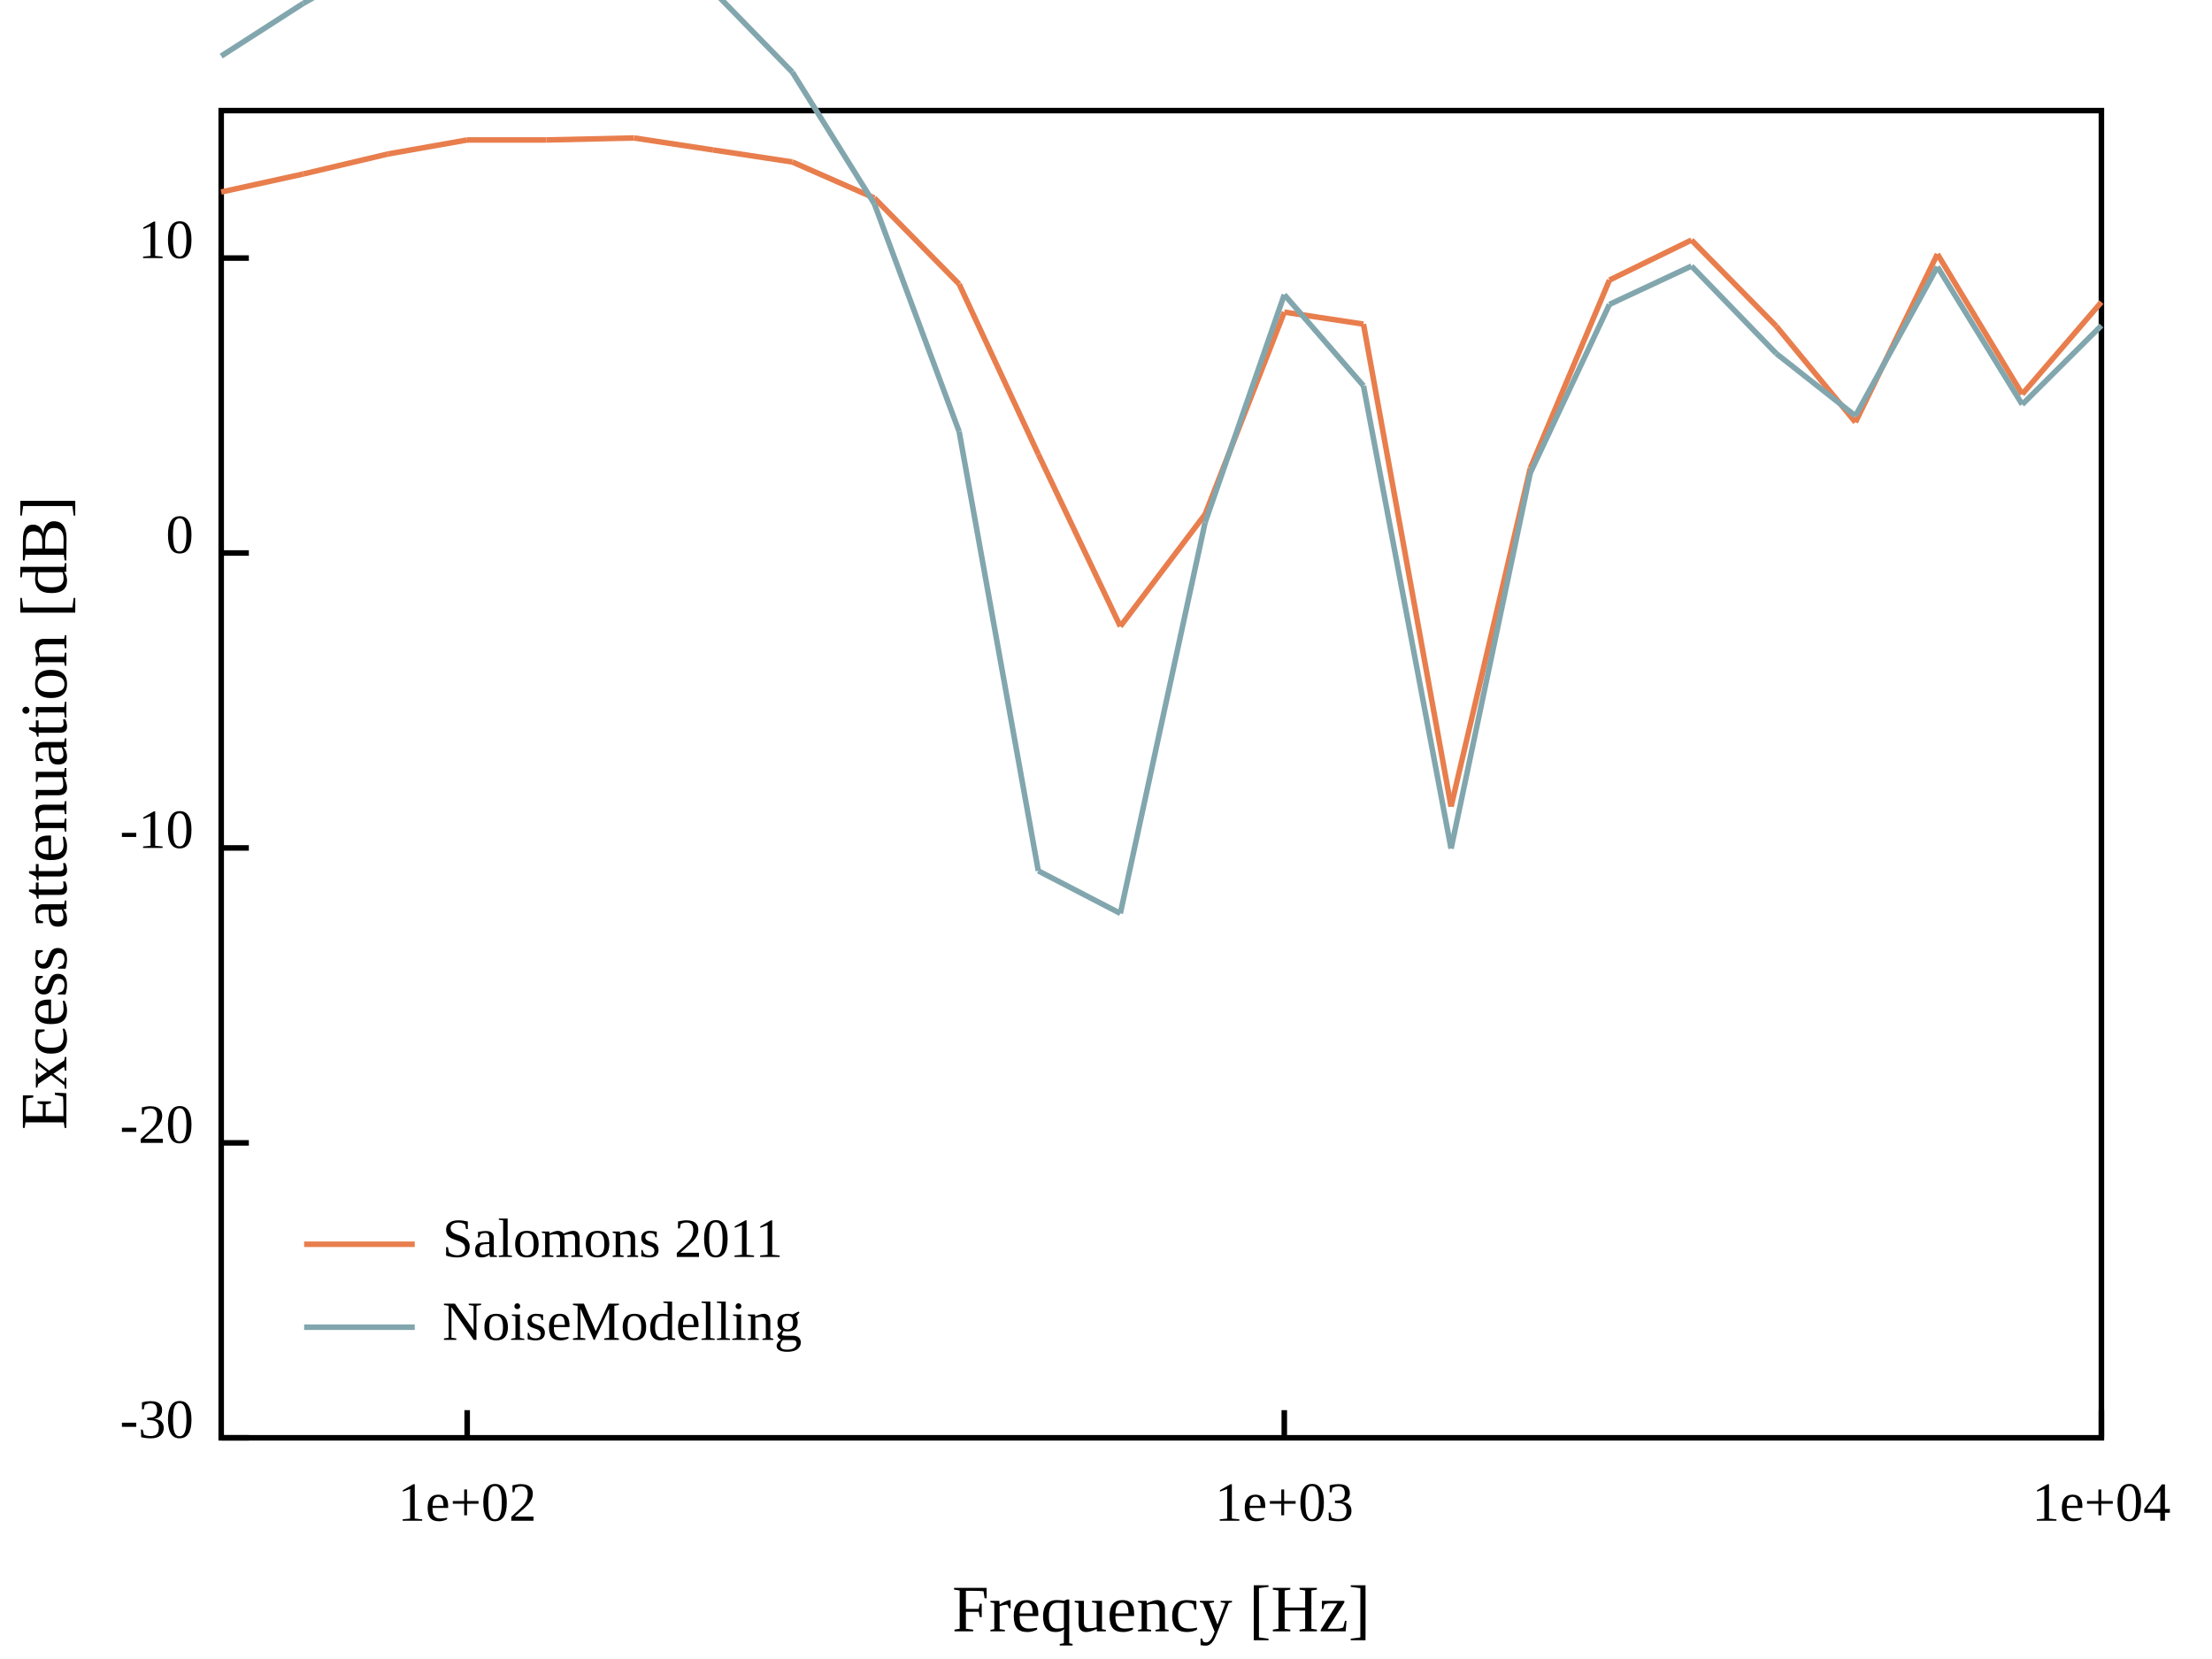
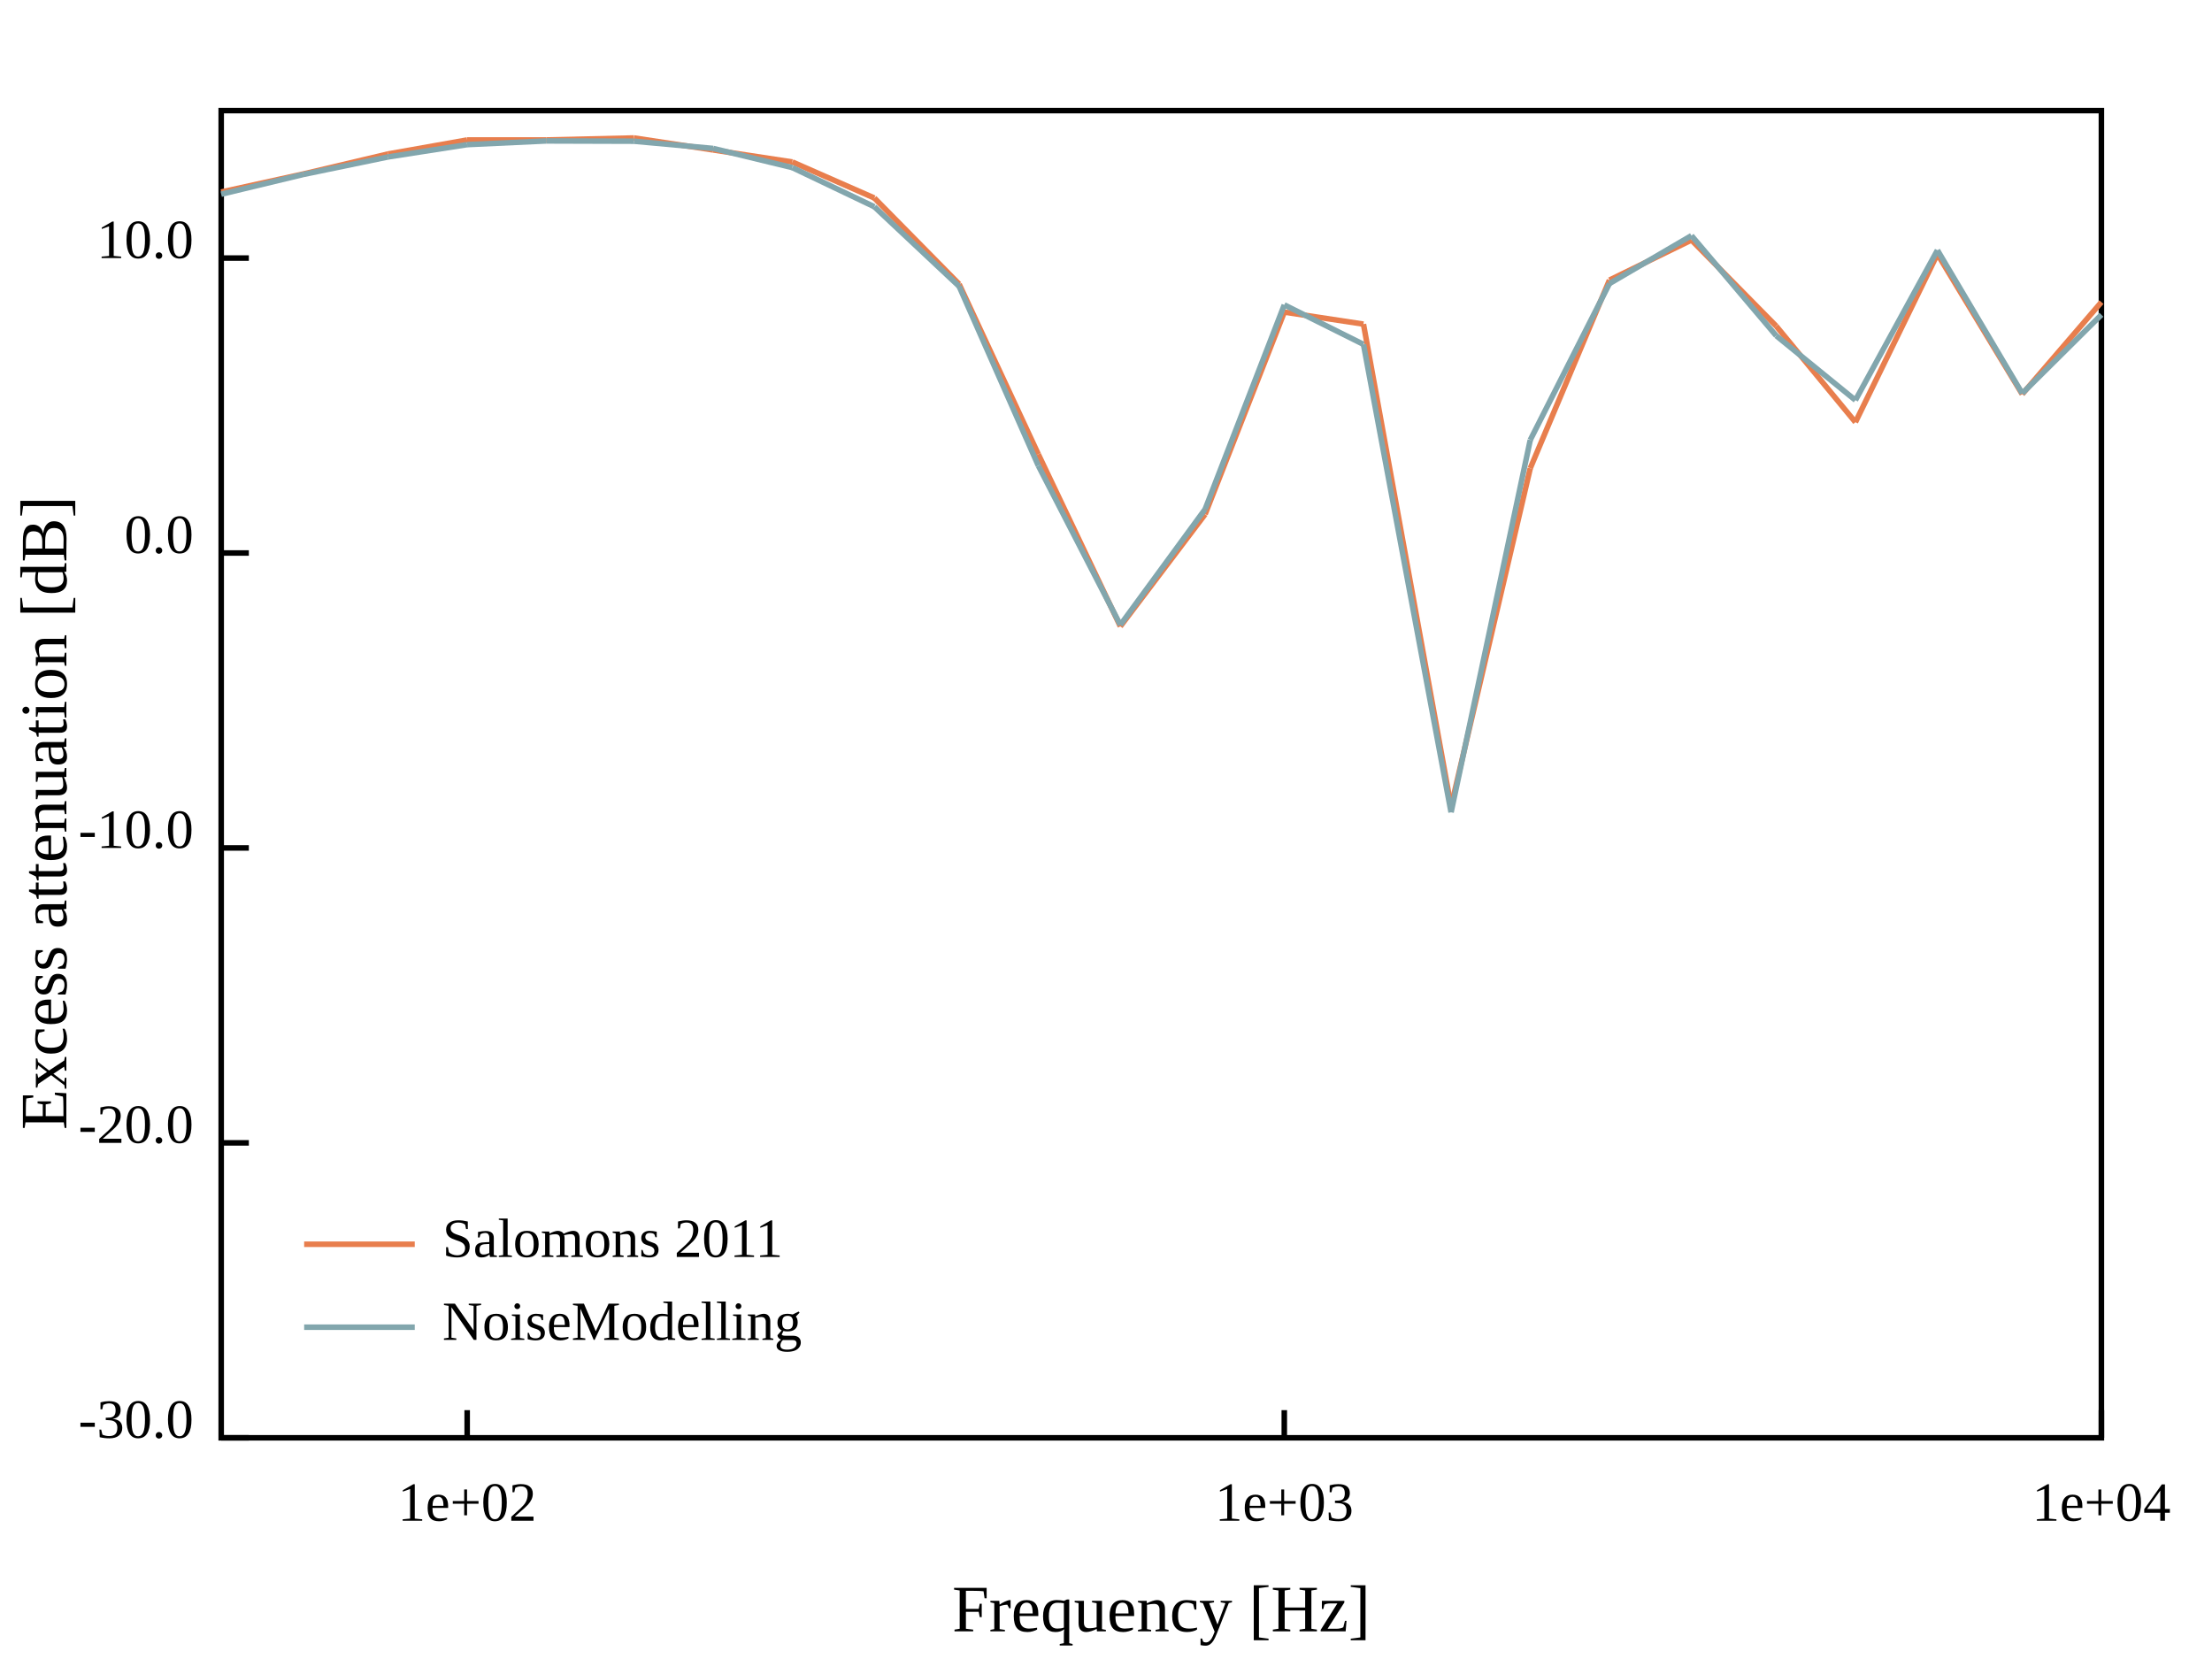
- <svg height="300" width="400">
+ <svg xmlns="http://www.w3.org/2000/svg" height="300" width="400">
  <rect width="400" height="300" x="0" y="0" style="fill:white; stroke:none" />
  <rect width="340" height="240" x="40" y="20" style="fill:none; stroke-width:1;stroke:black" />
  <line x1="40" y1="260" x2="45" y2="260" style="fill:none; stroke-width:1; stroke:black" />
-   <text x="35" y="260" text-anchor="end" style="stroke:none; fill:black; font-size:smaller">-30</text>
+   <text x="35" y="260" text-anchor="end" style="stroke:none; fill:black; font-size:smaller">-30.0</text>
  <line x1="40" y1="206.667" x2="45" y2="206.667" style="fill:none; stroke-width:1; stroke:black" />
-   <text x="35" y="206.667" text-anchor="end" style="stroke:none; fill:black; font-size:smaller">-20</text>
+   <text x="35" y="206.667" text-anchor="end" style="stroke:none; fill:black; font-size:smaller">-20.0</text>
  <line x1="40" y1="153.333" x2="45" y2="153.333" style="fill:none; stroke-width:1; stroke:black" />
-   <text x="35" y="153.333" text-anchor="end" style="stroke:none; fill:black; font-size:smaller">-10</text>
+   <text x="35" y="153.333" text-anchor="end" style="stroke:none; fill:black; font-size:smaller">-10.0</text>
  <line x1="40" y1="100" x2="45" y2="100" style="fill:none; stroke-width:1; stroke:black" />
-   <text x="35" y="100" text-anchor="end" style="stroke:none; fill:black; font-size:smaller">0</text>
+   <text x="35" y="100" text-anchor="end" style="stroke:none; fill:black; font-size:smaller">0.0</text>
  <line x1="40" y1="46.667" x2="45" y2="46.667" style="fill:none; stroke-width:1; stroke:black" />
-   <text x="35" y="46.667" text-anchor="end" style="stroke:none; fill:black; font-size:smaller">10</text>
+   <text x="35" y="46.667" text-anchor="end" style="stroke:none; fill:black; font-size:smaller">10.0</text>
  <line x1="84.48" y1="260" x2="84.48" y2="255" style="fill:none; stroke-width:1; stroke:black" />
  <text x="84.48" y="275" text-anchor="middle" style="stroke:none; fill:black; font-size:smaller">1e+02</text>
  <line x1="232.24" y1="260" x2="232.24" y2="255" style="fill:none; stroke-width:1; stroke:black" />
  <text x="232.24" y="275" text-anchor="middle" style="stroke:none; fill:black; font-size:smaller">1e+03</text>
  <line x1="380" y1="260" x2="380" y2="255" style="fill:none; stroke-width:1; stroke:black" />
  <text x="380" y="275" text-anchor="middle" style="stroke:none; fill:black; font-size:smaller">1e+04</text>
  <line x1="40" y1="34.721" x2="54.831" y2="31.463" style="fill:none; stroke-width:1; stroke:rgb(232,126,77)" />
  <line x1="54.831" y1="31.463" x2="70.161" y2="27.843" style="fill:none; stroke-width:1; stroke:rgb(232,126,77)" />
  <line x1="70.161" y1="27.843" x2="84.48" y2="25.309" style="fill:none; stroke-width:1; stroke:rgb(232,126,77)" />
  <line x1="84.48" y1="25.309" x2="98.8" y2="25.309" style="fill:none; stroke-width:1; stroke:rgb(232,126,77)" />
  <line x1="98.8" y1="25.309" x2="114.641" y2="24.947" style="fill:none; stroke-width:1; stroke:rgb(232,126,77)" />
  <line x1="114.641" y1="24.947" x2="128.96" y2="27.119" style="fill:none; stroke-width:1; stroke:rgb(232,126,77)" />
  <line x1="128.96" y1="27.119" x2="143.28" y2="29.291" style="fill:none; stroke-width:1; stroke:rgb(232,126,77)" />
  <line x1="143.28" y1="29.291" x2="158.11" y2="35.807" style="fill:none; stroke-width:1; stroke:rgb(232,126,77)" />
  <line x1="158.11" y1="35.807" x2="173.441" y2="51.373" style="fill:none; stroke-width:1; stroke:rgb(232,126,77)" />
  <line x1="173.441" y1="51.373" x2="187.76" y2="82.142" style="fill:none; stroke-width:1; stroke:rgb(232,126,77)" />
  <line x1="187.76" y1="82.142" x2="202.591" y2="113.273" style="fill:none; stroke-width:1; stroke:rgb(232,126,77)" />
  <line x1="202.591" y1="113.273" x2="217.921" y2="93.002" style="fill:none; stroke-width:1; stroke:rgb(232,126,77)" />
  <line x1="217.921" y1="93.002" x2="232.24" y2="56.44" style="fill:none; stroke-width:1; stroke:rgb(232,126,77)" />
  <line x1="232.24" y1="56.44" x2="246.559" y2="58.612" style="fill:none; stroke-width:1; stroke:rgb(232,126,77)" />
  <line x1="246.559" y1="58.612" x2="262.401" y2="145.852" style="fill:none; stroke-width:1; stroke:rgb(232,126,77)" />
  <line x1="262.401" y1="145.852" x2="276.72" y2="84.676" style="fill:none; stroke-width:1; stroke:rgb(232,126,77)" />
  <line x1="276.72" y1="84.676" x2="291.04" y2="50.649" style="fill:none; stroke-width:1; stroke:rgb(232,126,77)" />
  <line x1="291.04" y1="50.649" x2="305.87" y2="43.409" style="fill:none; stroke-width:1; stroke:rgb(232,126,77)" />
  <line x1="305.87" y1="43.409" x2="321.2" y2="58.974" style="fill:none; stroke-width:1; stroke:rgb(232,126,77)" />
  <line x1="321.2" y1="58.974" x2="335.52" y2="76.35" style="fill:none; stroke-width:1; stroke:rgb(232,126,77)" />
  <line x1="335.52" y1="76.35" x2="350.351" y2="45.943" style="fill:none; stroke-width:1; stroke:rgb(232,126,77)" />
  <line x1="350.351" y1="45.943" x2="365.681" y2="71.282" style="fill:none; stroke-width:1; stroke:rgb(232,126,77)" />
  <line x1="365.681" y1="71.282" x2="380" y2="54.63" style="fill:none; stroke-width:1; stroke:rgb(232,126,77)" />
-   <line x1="40" y1="10.142" x2="54.831" y2="0.614" style="fill:none; stroke-width:1; stroke:rgb(130,166,173)" />
-   <line x1="54.831" y1="0.614" x2="70.161" y2="-8.086" style="fill:none; stroke-width:1; stroke:rgb(130,166,173)" />
-   <line x1="70.161" y1="-8.086" x2="84.48" y2="-13.724" style="fill:none; stroke-width:1; stroke:rgb(130,166,173)" />
-   <line x1="84.48" y1="-13.724" x2="98.8" y2="-13.898" style="fill:none; stroke-width:1; stroke:rgb(130,166,173)" />
-   <line x1="98.8" y1="-13.898" x2="114.641" y2="-10.177" style="fill:none; stroke-width:1; stroke:rgb(130,166,173)" />
-   <line x1="114.641" y1="-10.177" x2="128.96" y2="-1.641" style="fill:none; stroke-width:1; stroke:rgb(130,166,173)" />
-   <line x1="128.96" y1="-1.641" x2="143.28" y2="13.046" style="fill:none; stroke-width:1; stroke:rgb(130,166,173)" />
-   <line x1="143.28" y1="13.046" x2="158.11" y2="36.849" style="fill:none; stroke-width:1; stroke:rgb(130,166,173)" />
-   <line x1="158.11" y1="36.849" x2="173.441" y2="78.04" style="fill:none; stroke-width:1; stroke:rgb(130,166,173)" />
-   <line x1="173.441" y1="78.04" x2="187.76" y2="157.481" style="fill:none; stroke-width:1; stroke:rgb(130,166,173)" />
-   <line x1="187.76" y1="157.481" x2="202.591" y2="165.175" style="fill:none; stroke-width:1; stroke:rgb(130,166,173)" />
-   <line x1="202.591" y1="165.175" x2="217.921" y2="94.477" style="fill:none; stroke-width:1; stroke:rgb(130,166,173)" />
-   <line x1="217.921" y1="94.477" x2="232.24" y2="53.286" style="fill:none; stroke-width:1; stroke:rgb(130,166,173)" />
-   <line x1="232.24" y1="53.286" x2="246.559" y2="69.762" style="fill:none; stroke-width:1; stroke:rgb(130,166,173)" />
-   <line x1="246.559" y1="69.762" x2="262.401" y2="153.454" style="fill:none; stroke-width:1; stroke:rgb(130,166,173)" />
-   <line x1="262.401" y1="153.454" x2="276.72" y2="85.528" style="fill:none; stroke-width:1; stroke:rgb(130,166,173)" />
-   <line x1="276.72" y1="85.528" x2="291.04" y2="55.044" style="fill:none; stroke-width:1; stroke:rgb(130,166,173)" />
-   <line x1="291.04" y1="55.044" x2="305.87" y2="48.112" style="fill:none; stroke-width:1; stroke:rgb(130,166,173)" />
-   <line x1="305.87" y1="48.112" x2="321.2" y2="63.925" style="fill:none; stroke-width:1; stroke:rgb(130,166,173)" />
-   <line x1="321.2" y1="63.925" x2="335.52" y2="75.207" style="fill:none; stroke-width:1; stroke:rgb(130,166,173)" />
-   <line x1="335.52" y1="75.207" x2="350.351" y2="48.246" style="fill:none; stroke-width:1; stroke:rgb(130,166,173)" />
-   <line x1="350.351" y1="48.246" x2="365.681" y2="73.14" style="fill:none; stroke-width:1; stroke:rgb(130,166,173)" />
-   <line x1="365.681" y1="73.14" x2="380" y2="58.868" style="fill:none; stroke-width:1; stroke:rgb(130,166,173)" />
+   <line x1="40" y1="35.117" x2="54.831" y2="31.55" style="fill:none; stroke-width:1; stroke:rgb(130,166,173)" />
+   <line x1="54.831" y1="31.55" x2="70.161" y2="28.38" style="fill:none; stroke-width:1; stroke:rgb(130,166,173)" />
+   <line x1="70.161" y1="28.38" x2="84.48" y2="26.153" style="fill:none; stroke-width:1; stroke:rgb(130,166,173)" />
+   <line x1="84.48" y1="26.153" x2="98.8" y2="25.485" style="fill:none; stroke-width:1; stroke:rgb(130,166,173)" />
+   <line x1="98.8" y1="25.485" x2="114.641" y2="25.534" style="fill:none; stroke-width:1; stroke:rgb(130,166,173)" />
+   <line x1="114.641" y1="25.534" x2="128.96" y2="26.843" style="fill:none; stroke-width:1; stroke:rgb(130,166,173)" />
+   <line x1="128.96" y1="26.843" x2="143.28" y2="30.308" style="fill:none; stroke-width:1; stroke:rgb(130,166,173)" />
+   <line x1="143.28" y1="30.308" x2="158.11" y2="37.389" style="fill:none; stroke-width:1; stroke:rgb(130,166,173)" />
+   <line x1="158.11" y1="37.389" x2="173.441" y2="51.778" style="fill:none; stroke-width:1; stroke:rgb(130,166,173)" />
+   <line x1="173.441" y1="51.778" x2="187.76" y2="84.205" style="fill:none; stroke-width:1; stroke:rgb(130,166,173)" />
+   <line x1="187.76" y1="84.205" x2="202.591" y2="113.01" style="fill:none; stroke-width:1; stroke:rgb(130,166,173)" />
+   <line x1="202.591" y1="113.01" x2="217.921" y2="92.083" style="fill:none; stroke-width:1; stroke:rgb(130,166,173)" />
+   <line x1="217.921" y1="92.083" x2="232.24" y2="55.132" style="fill:none; stroke-width:1; stroke:rgb(130,166,173)" />
+   <line x1="232.24" y1="55.132" x2="246.559" y2="62.272" style="fill:none; stroke-width:1; stroke:rgb(130,166,173)" />
+   <line x1="246.559" y1="62.272" x2="262.401" y2="146.893" style="fill:none; stroke-width:1; stroke:rgb(130,166,173)" />
+   <line x1="262.401" y1="146.893" x2="276.72" y2="79.556" style="fill:none; stroke-width:1; stroke:rgb(130,166,173)" />
+   <line x1="276.72" y1="79.556" x2="291.04" y2="51.278" style="fill:none; stroke-width:1; stroke:rgb(130,166,173)" />
+   <line x1="291.04" y1="51.278" x2="305.87" y2="42.609" style="fill:none; stroke-width:1; stroke:rgb(130,166,173)" />
+   <line x1="305.87" y1="42.609" x2="321.2" y2="60.711" style="fill:none; stroke-width:1; stroke:rgb(130,166,173)" />
+   <line x1="321.2" y1="60.711" x2="335.52" y2="72.371" style="fill:none; stroke-width:1; stroke:rgb(130,166,173)" />
+   <line x1="335.52" y1="72.371" x2="350.351" y2="45.245" style="fill:none; stroke-width:1; stroke:rgb(130,166,173)" />
+   <line x1="350.351" y1="45.245" x2="365.681" y2="71.142" style="fill:none; stroke-width:1; stroke:rgb(130,166,173)" />
+   <line x1="365.681" y1="71.142" x2="380" y2="56.917" style="fill:none; stroke-width:1; stroke:rgb(130,166,173)" />
  <text x="210" y="295" text-anchor="middle" style="stroke:none; fill:black">Frequency [Hz]</text>
  <text x="5" y="140" transform="rotate(-90, 12, 140)" text-anchor="middle" style="stroke:none; fill:black">Excess attenuation [dB]</text>
  <line x1="55" y1="225" x2="75" y2="225" style="fill:none; stroke-width:1; stroke:rgb(232,126,77)" />
  <text x="80" y="225" dominant-baseline="middle" style="stroke:none; fill:black; font-size:smaller">Salomons 2011</text>
  <line x1="55" y1="240" x2="75" y2="240" style="fill:none; stroke-width:1; stroke:rgb(130,166,173)" />
  <text x="80" y="240" dominant-baseline="middle" style="stroke:none; fill:black; font-size:smaller">NoiseModelling</text>
</svg>
